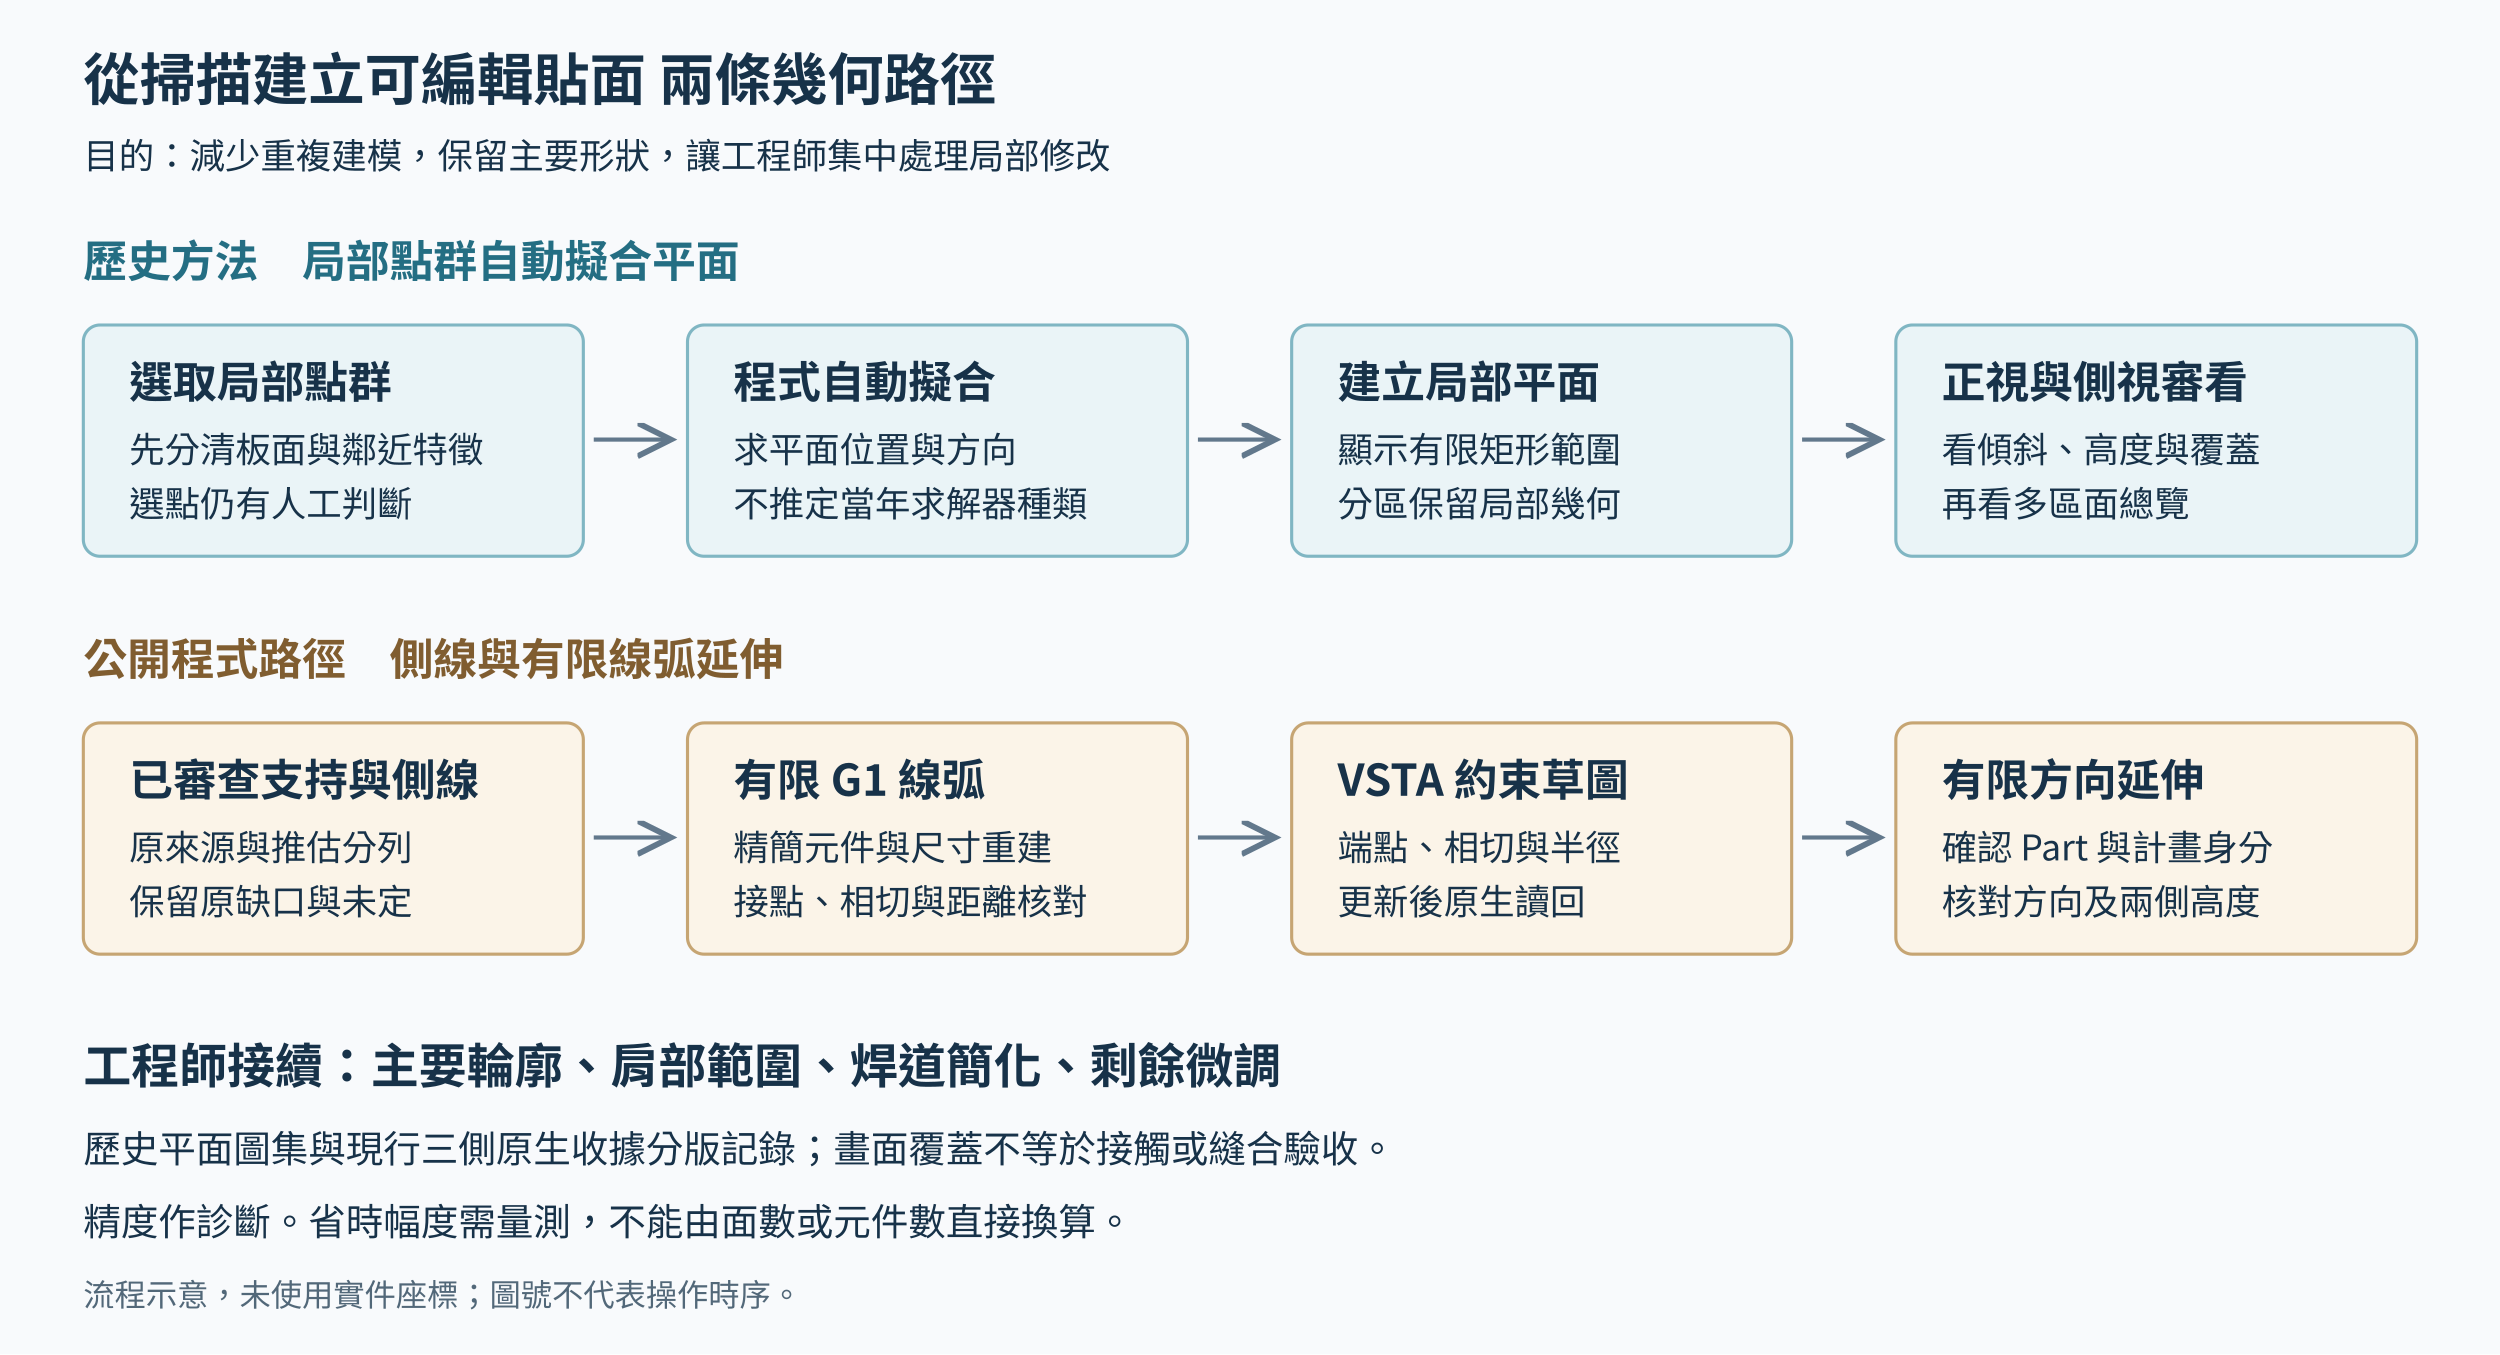
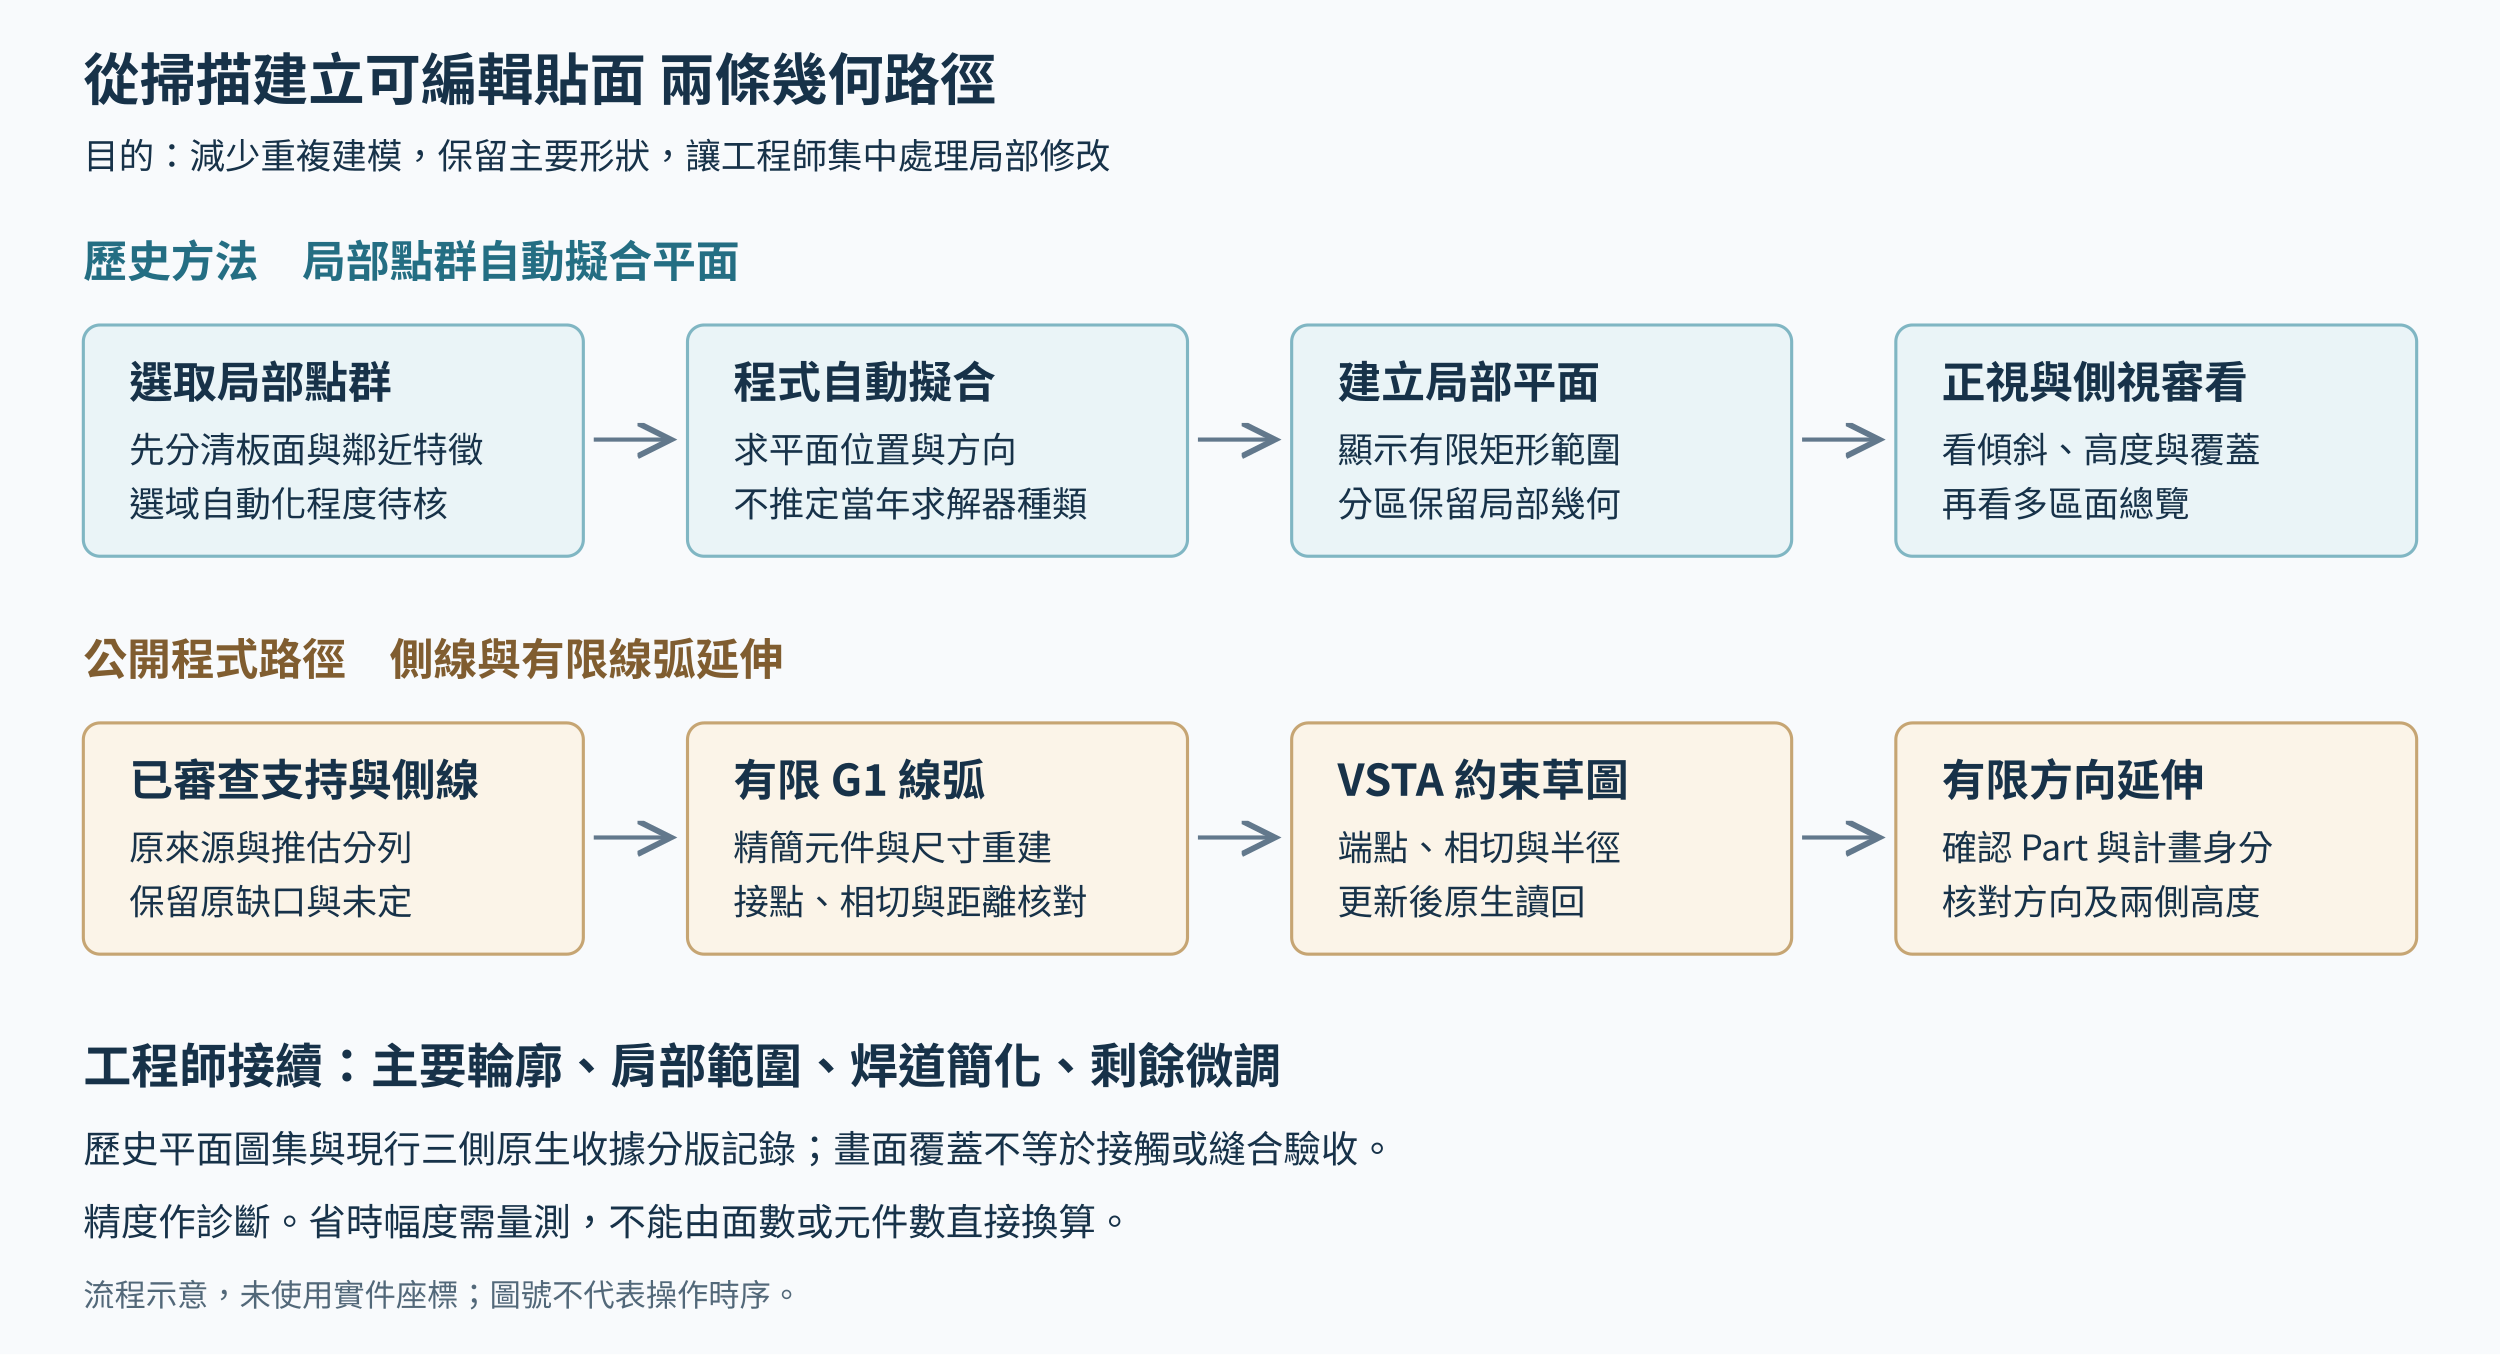
<svg xmlns="http://www.w3.org/2000/svg" width="1200" height="650" viewBox="0 0 1200 650" role="img" aria-labelledby="title desc">
  <defs>
    <marker id="arrow" markerWidth="10" markerHeight="10" refX="8" refY="4" orient="auto">
      <path d="M0 0 L8 4 L0 8" fill="none" stroke="#62788c" stroke-width="1.4" />
    </marker>
  </defs>
  <rect width="1200" height="650" fill="#f8fafc" />
  <g font-family="Microsoft JhengHei, Noto Sans CJK TC, sans-serif" fill="#173249">
    <text x="40" y="48" font-size="27" font-weight="700">從掃描建立可編輯貼面  兩條幾何路徑</text>
    <text x="40" y="81" font-size="17">目的：減少重複建模，保留主要形狀，讓工程師集中處理局部修改</text>
    <text x="40" y="133" font-size="21" font-weight="700" fill="#246e83">歷史方法　局部點群自動擬合平面</text>
    <g fill="#eaf4f7" stroke="#80b6c3" stroke-width="1.5">
      <rect x="40" y="156" width="240" height="111" rx="8" />
      <rect x="330" y="156" width="240" height="111" rx="8" />
      <rect x="620" y="156" width="240" height="111" rx="8" />
      <rect x="910" y="156" width="250" height="111" rx="8" />
    </g>
    <g font-size="21" font-weight="700">
      <text x="62" y="191">選取局部點群</text>
      <text x="352" y="191">程式自動擬合</text>
      <text x="642" y="191">建立局部平面</text>
      <text x="932" y="191">正視與側視審看</text>
    </g>
    <g font-size="17">
      <text x="62" y="222">先分清板面與鄰近特徵</text>
-       <text x="62" y="248">選點仍有人工判斷</text>
+       <text x="62" y="248">選域自動化程度待核</text>
      <text x="352" y="222">求平面位置與方向</text>
      <text x="352" y="248">不推定當年求解器種類</text>
      <text x="642" y="222">顯示有限矩形範圍</text>
      <text x="642" y="248">分區保留局部幾何</text>
      <text x="932" y="222">看傾斜、高度與覆蓋</text>
      <text x="932" y="248">再看多區面總覽</text>
    </g>
    <text x="40" y="324" font-size="21" font-weight="700" fill="#805d30">公開程式路徑　側線與有限線弧延伸</text>
    <g fill="#fbf4e8" stroke="#c6a573" stroke-width="1.5">
      <rect x="40" y="347" width="240" height="111" rx="8" />
      <rect x="330" y="347" width="240" height="111" rx="8" />
      <rect x="620" y="347" width="240" height="111" rx="8" />
      <rect x="910" y="347" width="250" height="111" rx="8" />
    </g>
    <g font-size="21" font-weight="700">
      <text x="62" y="382">已審查支持與側線</text>
      <text x="352" y="382">有限 G1 線弧</text>
      <text x="642" y="382">VSTA 約束草圖</text>
      <text x="932" y="382">有限方向延伸</text>
    </g>
    <g font-size="17">
      <text x="62" y="413">原來源與推估分列</text>
      <text x="62" y="439">保留原缺口與未定</text>
      <text x="352" y="413">精簡元件與尺寸重建</text>
      <text x="352" y="439">接點、相切與距離核對</text>
      <text x="642" y="413">端點、相切與半徑</text>
      <text x="642" y="439">更新後原生讀回</text>
      <text x="932" y="413">確認 Part 與計畫身分</text>
      <text x="932" y="439">核對方向及兩側高度</text>
    </g>
    <g fill="none" stroke="#62788c" stroke-width="2" marker-end="url(#arrow)">
      <path d="M285 211H322" />
      <path d="M575 211H612" />
      <path d="M865 211H902" />
      <path d="M285 402H322" />
      <path d="M575 402H612" />
      <path d="M865 402H902" />
    </g>
    <text x="40" y="520" font-size="23" font-weight="700">工程師接續：主要輪廓、肩部範圍、焊道簡化、剩餘微調</text>
    <text x="40" y="558" font-size="18">歷史平面圖集與現行三側原生收據分版記錄；畫面覆蓋不等於接觸或縫合驗收。</text>
    <text x="40" y="593" font-size="18">精度作診斷。省時幅度需量測，不能由面數或元件數直接換算。</text>
    <text x="40" y="627" font-size="15" fill="#526879">流程示意，未使用實件座標；圖號不代表操作時序。</text>
  </g>
</svg>
